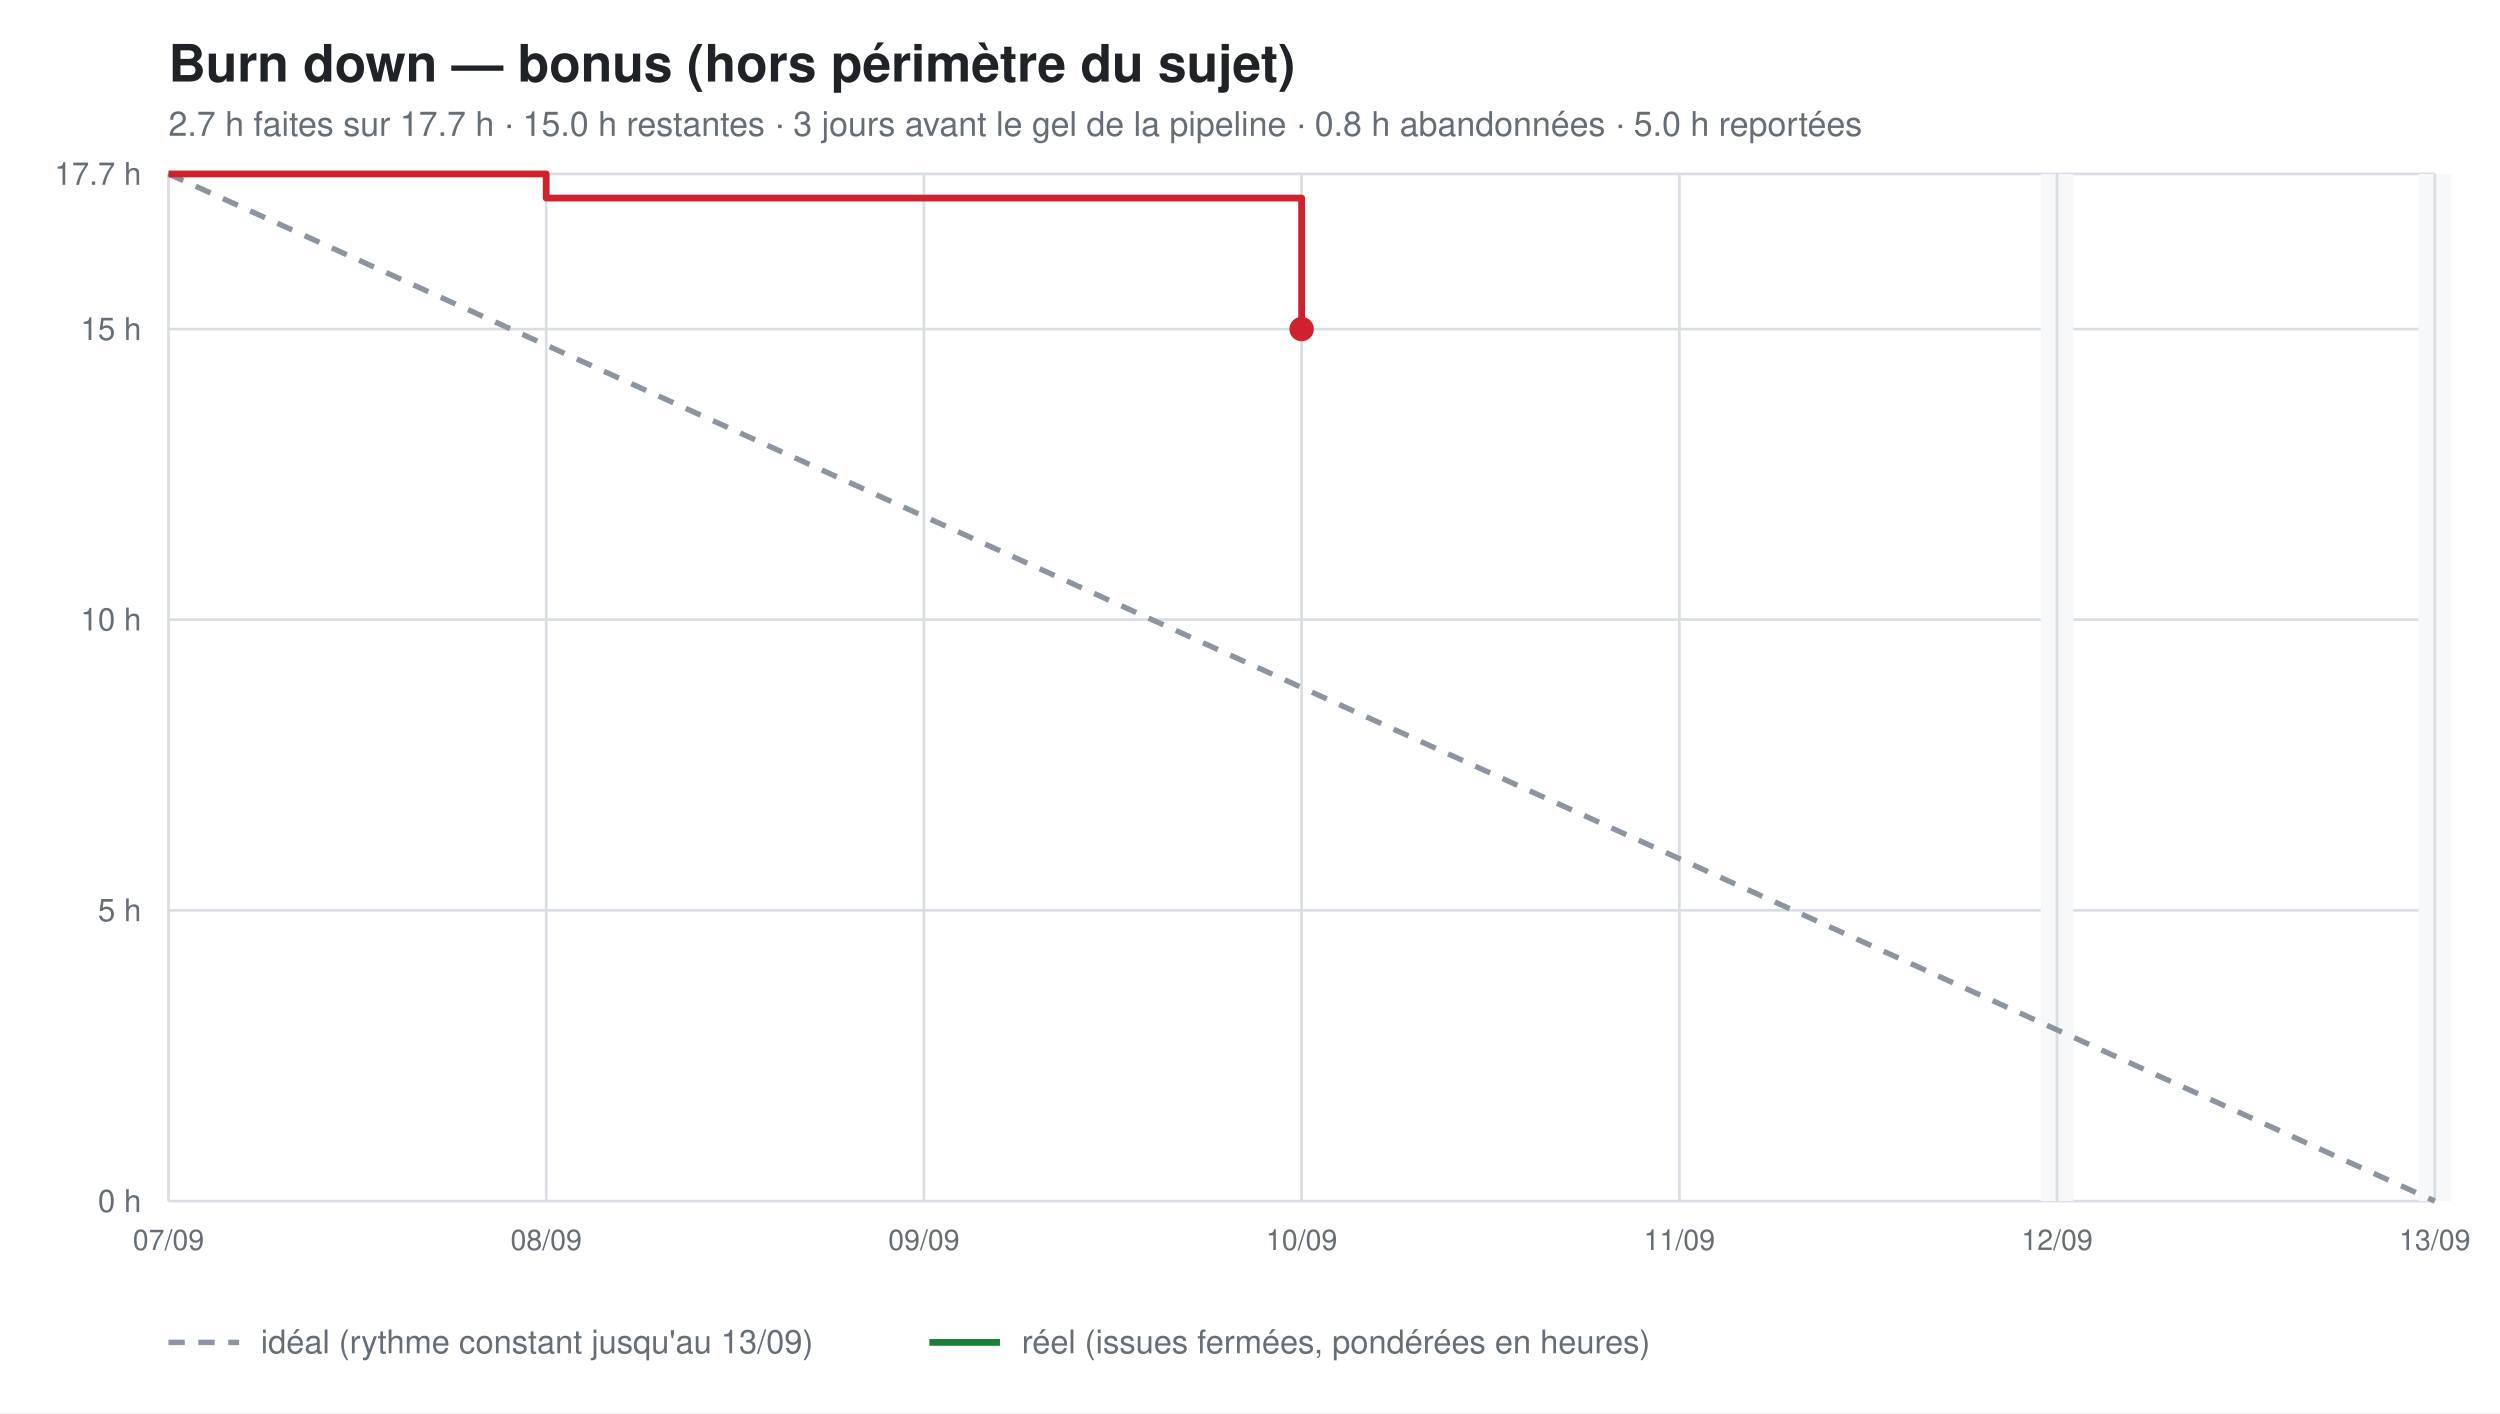
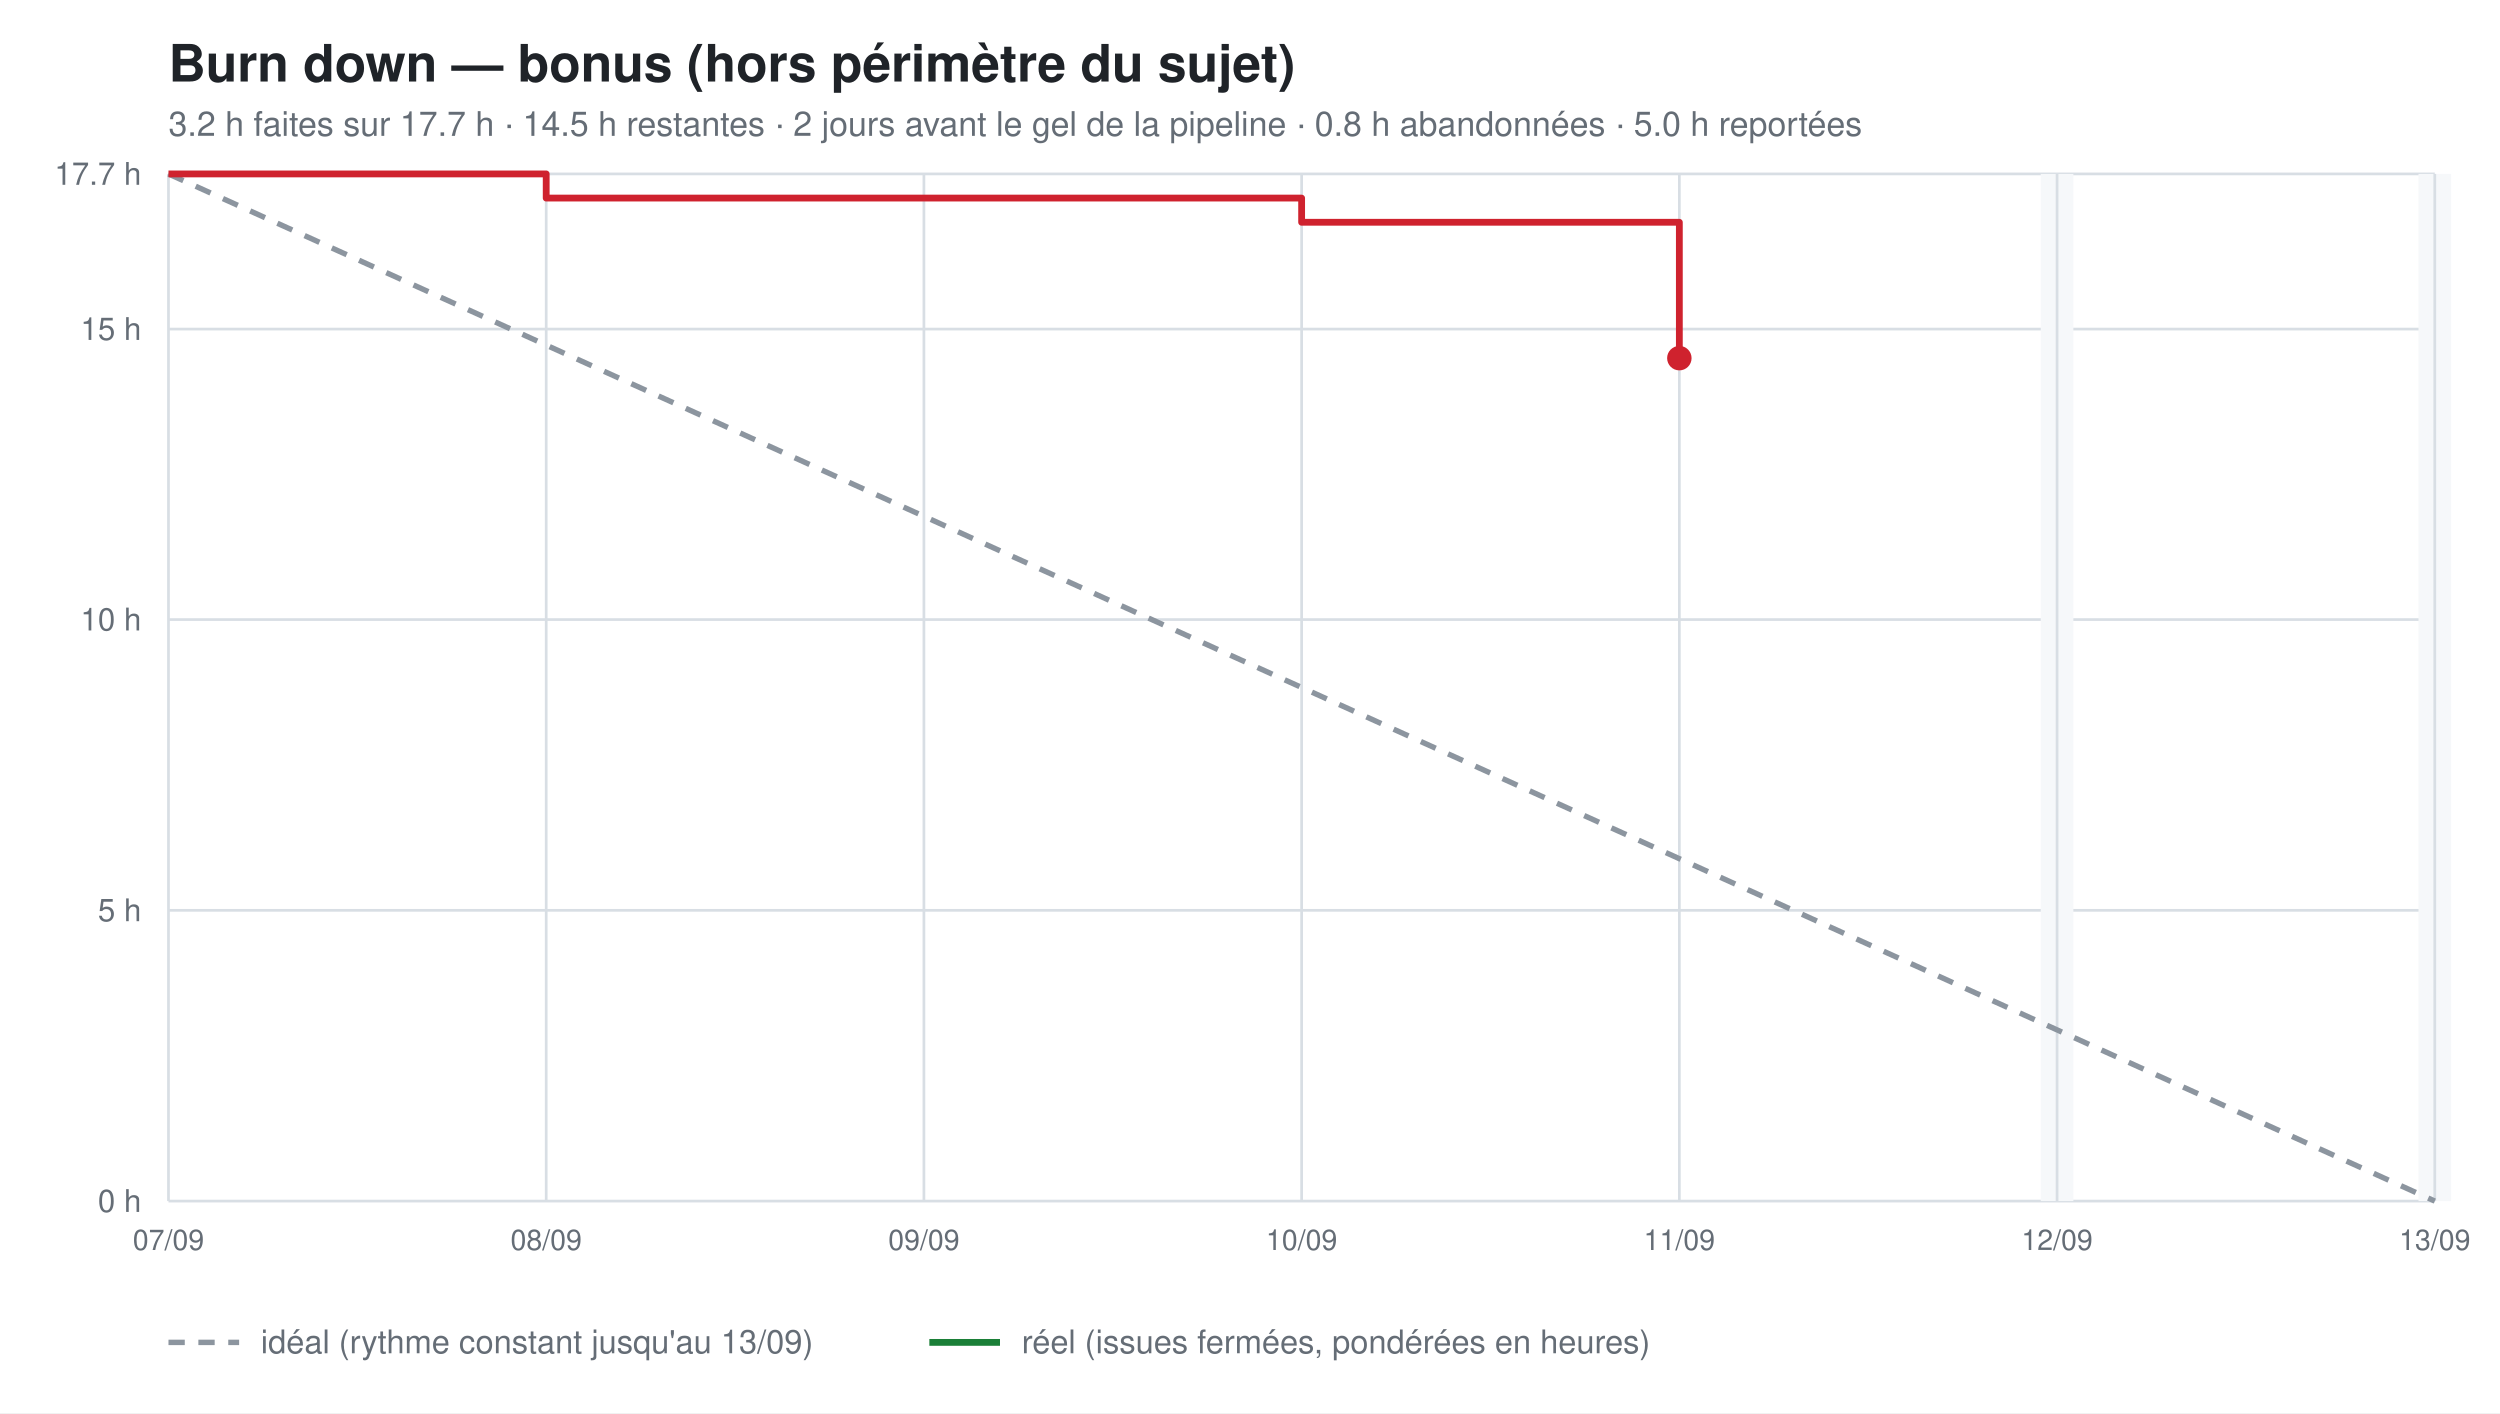
<svg xmlns="http://www.w3.org/2000/svg" width="920" height="520" viewBox="0 0 920 520" font-family="Segoe UI, Helvetica, Arial, sans-serif">
  <rect width="920" height="520" fill="#ffffff" />
  <text x="62" y="30" font-size="19" font-weight="600" fill="#1f2328">Burn down — bonus (hors périmètre du sujet)</text>
-   <text x="62" y="50" font-size="12.5" fill="#656d76">2.7 h faites sur 17.7 h · 15.0 h restantes · 3 jours avant le gel de la pipeline · 0.8 h abandonnées · 5.0 h reportées</text>
+   <text x="62" y="50" font-size="12.5" fill="#656d76">3.2 h faites sur 17.7 h · 14.5 h restantes · 2 jours avant le gel de la pipeline · 0.8 h abandonnées · 5.0 h reportées</text>
  <line x1="62" y1="442.0" x2="896" y2="442.0" stroke="#d8dee4" stroke-width="1" />
  <text x="52" y="446.0" font-size="11.5" fill="#656d76" text-anchor="end">0 h</text>
  <line x1="62" y1="335.0" x2="896" y2="335.0" stroke="#d8dee4" stroke-width="1" />
  <text x="52" y="339.0" font-size="11.5" fill="#656d76" text-anchor="end">5 h</text>
  <line x1="62" y1="228.0" x2="896" y2="228.0" stroke="#d8dee4" stroke-width="1" />
  <text x="52" y="232.0" font-size="11.5" fill="#656d76" text-anchor="end">10 h</text>
  <line x1="62" y1="121.1" x2="896" y2="121.1" stroke="#d8dee4" stroke-width="1" />
  <text x="52" y="125.1" font-size="11.5" fill="#656d76" text-anchor="end">15 h</text>
  <line x1="62" y1="64.0" x2="896" y2="64.0" stroke="#d8dee4" stroke-width="1" />
  <text x="52" y="68.0" font-size="11.5" fill="#656d76" text-anchor="end">17.7 h</text>
  <line x1="62.0" y1="64" x2="62.0" y2="442" stroke="#d8dee4" stroke-width="1" />
  <text x="62.0" y="460" font-size="10.5" fill="#656d76" text-anchor="middle">07/09</text>
  <line x1="201.0" y1="64" x2="201.0" y2="442" stroke="#d8dee4" stroke-width="1" />
  <text x="201.0" y="460" font-size="10.5" fill="#656d76" text-anchor="middle">08/09</text>
  <line x1="340.0" y1="64" x2="340.0" y2="442" stroke="#d8dee4" stroke-width="1" />
  <text x="340.0" y="460" font-size="10.5" fill="#656d76" text-anchor="middle">09/09</text>
  <line x1="479.0" y1="64" x2="479.0" y2="442" stroke="#d8dee4" stroke-width="1" />
  <text x="479.0" y="460" font-size="10.5" fill="#656d76" text-anchor="middle">10/09</text>
  <line x1="618.0" y1="64" x2="618.0" y2="442" stroke="#d8dee4" stroke-width="1" />
  <text x="618.0" y="460" font-size="10.5" fill="#656d76" text-anchor="middle">11/09</text>
  <rect x="751.0" y="64" width="12" height="378" fill="#f6f8fa" />
  <line x1="757.0" y1="64" x2="757.0" y2="442" stroke="#d8dee4" stroke-width="1" />
  <text x="757.0" y="460" font-size="10.5" fill="#656d76" text-anchor="middle">12/09</text>
  <rect x="890.0" y="64" width="12" height="378" fill="#f6f8fa" />
  <line x1="896.0" y1="64" x2="896.0" y2="442" stroke="#d8dee4" stroke-width="1" />
  <text x="896.0" y="460" font-size="10.5" fill="#656d76" text-anchor="middle">13/09</text>
  <line x1="62.0" y1="64.0" x2="896.0" y2="442.0" stroke="#8c959f" stroke-width="2" stroke-dasharray="6 5" />
-   <polyline points="62.0,64.0 201.0,64.0 201.0,72.9 340.0,72.9 340.0,72.9 479.0,72.9 479.0,81.8 479.0,81.8 479.0,121.1" fill="none" stroke="#cf222e" stroke-width="2.5" stroke-linejoin="round" />
-   <circle cx="479.0" cy="121.1" r="4.5" fill="#cf222e" />
+   <polyline points="62.0,64.0 201.0,64.0 201.0,72.9 340.0,72.9 340.0,72.9 479.0,72.9 479.0,81.8 618.0,81.8 618.0,121.1 618.0,121.1 618.0,131.8" fill="none" stroke="#cf222e" stroke-width="2.5" stroke-linejoin="round" />
+   <circle cx="618.0" cy="131.8" r="4.5" fill="#cf222e" />
  <line x1="62" y1="494" x2="88" y2="494" stroke="#8c959f" stroke-width="2" stroke-dasharray="6 5" />
  <text x="96" y="498" font-size="12" fill="#656d76">idéal (rythme constant jusqu'au 13/09)</text>
  <line x1="342" y1="494" x2="368" y2="494" stroke="#1a7f37" stroke-width="2.5" />
  <text x="376" y="498" font-size="12" fill="#656d76">réel (issues fermées, pondérées en heures)</text>
</svg>
